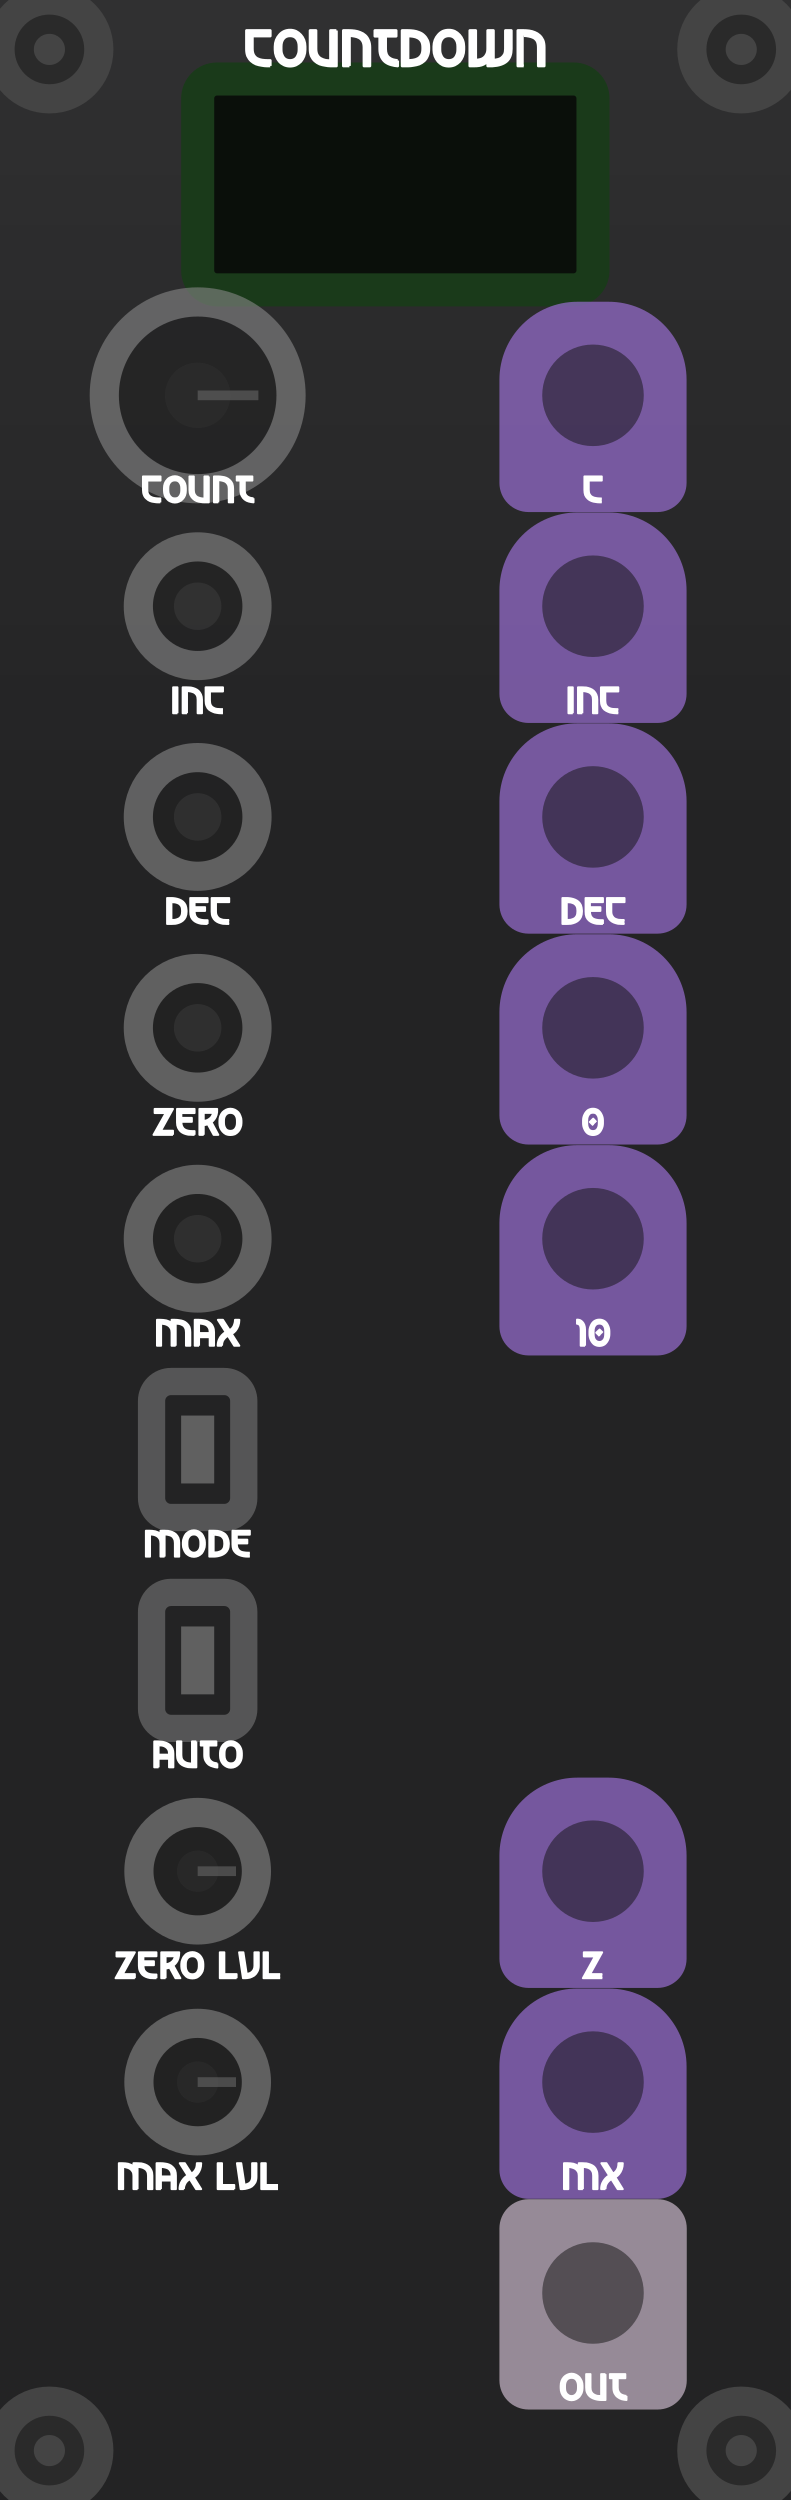
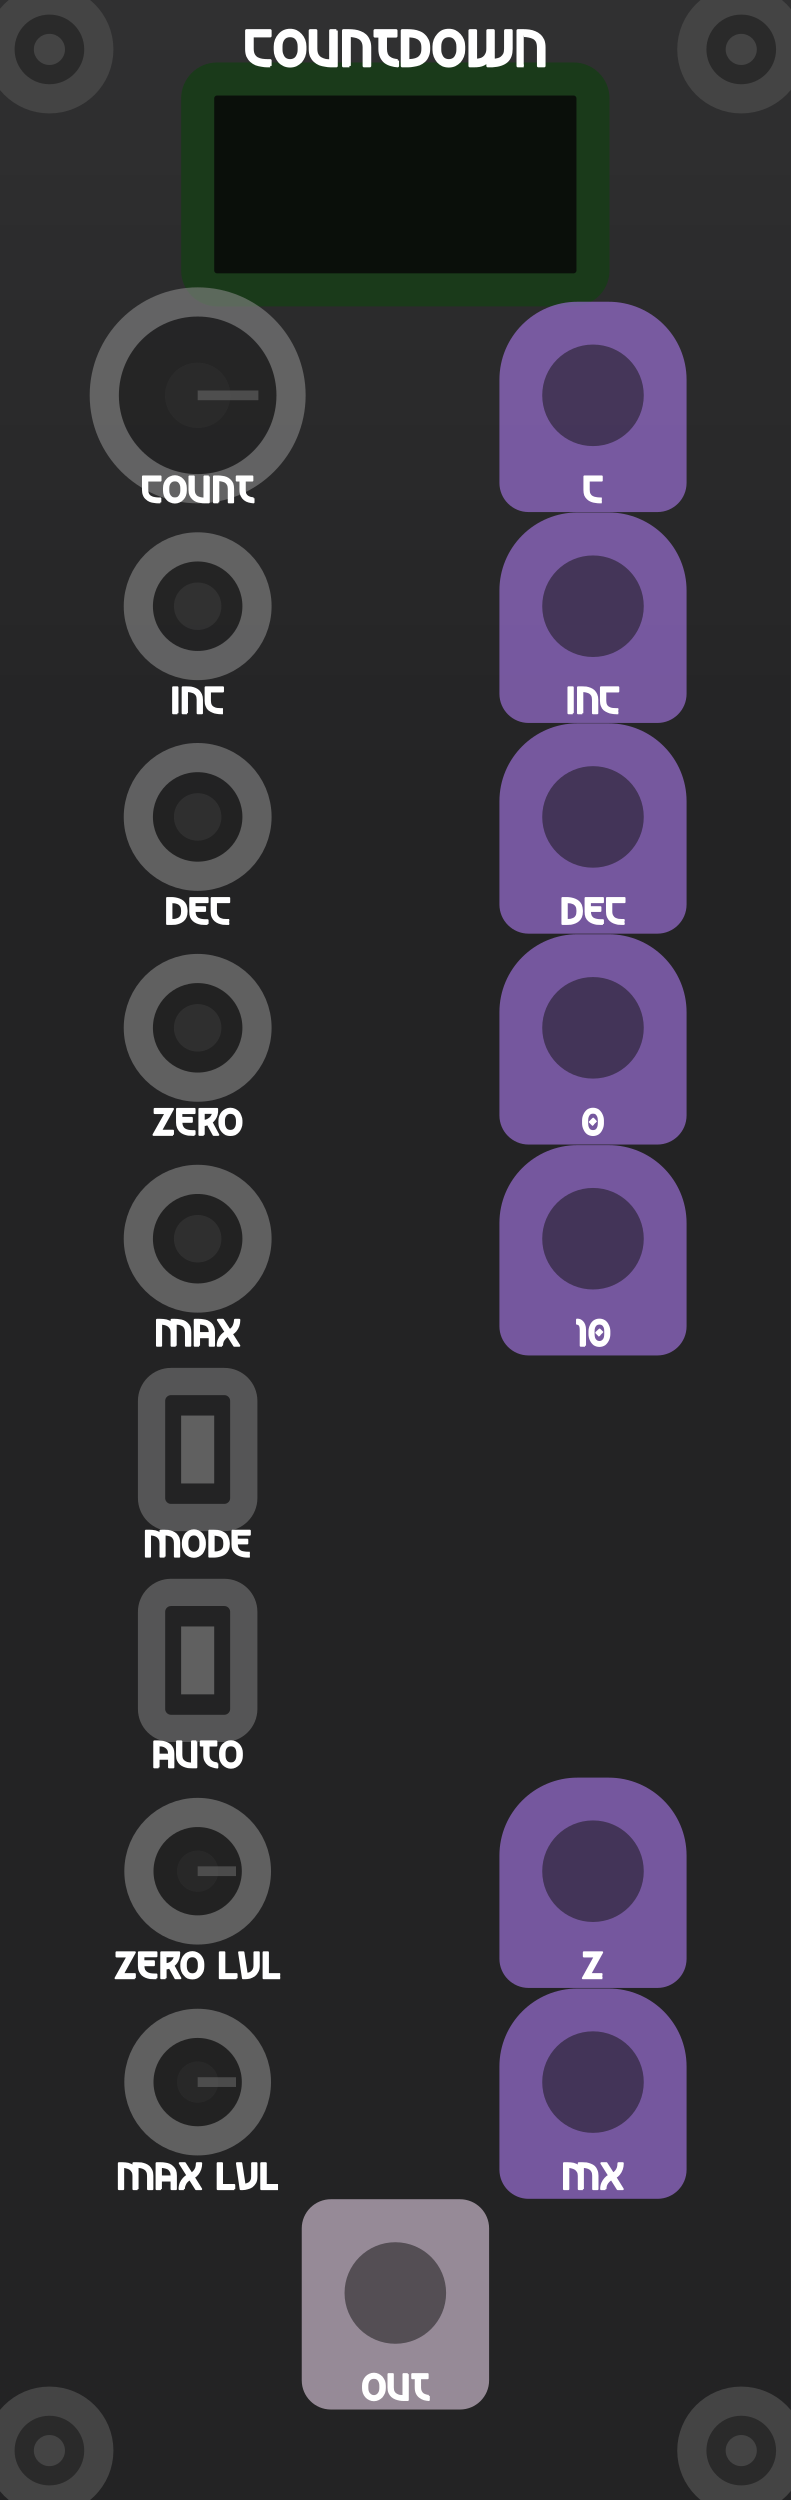
<svg xmlns="http://www.w3.org/2000/svg" viewBox="0 0 40.64 128.5" width="40.64mm" height="128.5mm">
  <g id="layer-background">
    <rect x="0.3" y="0.3" width="40.04" height="127.9" fill="none" stroke="#333" stroke-width="1.5" />
    <rect x="0" y="0.000" width="40.64" height="1.295" fill="#303031" />
    <rect x="0" y="1.285" width="40.64" height="1.295" fill="#303031" />
    <rect x="0" y="2.570" width="40.64" height="1.295" fill="#2f2f30" />
    <rect x="0" y="3.855" width="40.64" height="1.295" fill="#2f2f30" />
    <rect x="0" y="5.140" width="40.64" height="1.295" fill="#2e2e2f" />
    <rect x="0" y="6.425" width="40.64" height="1.295" fill="#2e2e2f" />
    <rect x="0" y="7.710" width="40.64" height="1.295" fill="#2e2e2f" />
    <rect x="0" y="8.995" width="40.64" height="1.295" fill="#2d2d2e" />
    <rect x="0" y="10.280" width="40.64" height="1.295" fill="#2d2d2e" />
    <rect x="0" y="11.565" width="40.64" height="1.295" fill="#2c2c2d" />
    <rect x="0" y="12.850" width="40.64" height="1.295" fill="#2c2c2d" />
    <rect x="0" y="14.135" width="40.64" height="1.295" fill="#2c2c2d" />
    <rect x="0" y="15.420" width="40.64" height="1.295" fill="#2b2b2c" />
    <rect x="0" y="16.705" width="40.64" height="1.295" fill="#2b2b2c" />
    <rect x="0" y="17.990" width="40.64" height="1.295" fill="#2a2a2b" />
    <rect x="0" y="19.275" width="40.64" height="1.295" fill="#2a2a2b" />
    <rect x="0" y="20.560" width="40.64" height="1.295" fill="#2a2a2b" />
    <rect x="0" y="21.845" width="40.64" height="1.295" fill="#29292a" />
    <rect x="0" y="23.130" width="40.64" height="1.295" fill="#29292a" />
    <rect x="0" y="24.415" width="40.64" height="1.295" fill="#29292a" />
    <rect x="0" y="25.700" width="40.64" height="1.295" fill="#282829" />
    <rect x="0" y="26.985" width="40.64" height="1.295" fill="#282829" />
    <rect x="0" y="28.270" width="40.64" height="1.295" fill="#272728" />
    <rect x="0" y="29.555" width="40.64" height="1.295" fill="#272728" />
    <rect x="0" y="30.840" width="40.64" height="1.295" fill="#272728" />
    <rect x="0" y="32.125" width="40.64" height="1.295" fill="#262627" />
    <rect x="0" y="33.410" width="40.64" height="1.295" fill="#262627" />
    <rect x="0" y="34.695" width="40.64" height="1.295" fill="#252526" />
    <rect x="0" y="35.980" width="40.64" height="1.295" fill="#252526" />
    <rect x="0" y="37.265" width="40.64" height="1.295" fill="#252526" />
    <rect x="0" y="38.550" width="40.64" height="1.295" fill="#242425" />
    <rect x="0" y="39.835" width="40.64" height="1.295" fill="#242425" />
    <rect x="0" y="41.120" width="40.64" height="1.295" fill="#232324" />
    <rect x="0" y="42.405" width="40.64" height="1.295" fill="#232324" />
    <rect x="0" y="43.690" width="40.64" height="1.295" fill="#232324" />
    <rect x="0" y="44.975" width="40.64" height="1.295" fill="#232324" />
    <rect x="0" y="46.260" width="40.64" height="1.295" fill="#232324" />
    <rect x="0" y="47.545" width="40.64" height="1.295" fill="#232324" />
    <rect x="0" y="48.830" width="40.64" height="1.295" fill="#232324" />
    <rect x="0" y="50.115" width="40.64" height="1.295" fill="#232324" />
    <rect x="0" y="51.400" width="40.64" height="1.295" fill="#232324" />
    <rect x="0" y="52.685" width="40.64" height="1.295" fill="#232324" />
    <rect x="0" y="53.970" width="40.64" height="1.295" fill="#232324" />
    <rect x="0" y="55.255" width="40.64" height="1.295" fill="#232324" />
    <rect x="0" y="56.540" width="40.64" height="1.295" fill="#232324" />
    <rect x="0" y="57.825" width="40.64" height="1.295" fill="#232324" />
    <rect x="0" y="59.110" width="40.64" height="1.295" fill="#232324" />
    <rect x="0" y="60.395" width="40.64" height="1.295" fill="#232324" />
    <rect x="0" y="61.680" width="40.64" height="1.295" fill="#232324" />
    <rect x="0" y="62.965" width="40.64" height="1.295" fill="#232324" />
    <rect x="0" y="64.250" width="40.64" height="1.295" fill="#232324" />
    <rect x="0" y="65.535" width="40.64" height="1.295" fill="#232324" />
    <rect x="0" y="66.820" width="40.64" height="1.295" fill="#232324" />
    <rect x="0" y="68.105" width="40.64" height="1.295" fill="#232324" />
    <rect x="0" y="69.390" width="40.64" height="1.295" fill="#232324" />
    <rect x="0" y="70.675" width="40.64" height="1.295" fill="#232324" />
    <rect x="0" y="71.960" width="40.64" height="1.295" fill="#232324" />
    <rect x="0" y="73.245" width="40.64" height="1.295" fill="#232324" />
    <rect x="0" y="74.530" width="40.64" height="1.295" fill="#232324" />
    <rect x="0" y="75.815" width="40.64" height="1.295" fill="#232324" />
    <rect x="0" y="77.100" width="40.64" height="1.295" fill="#232324" />
    <rect x="0" y="78.385" width="40.64" height="1.295" fill="#232324" />
    <rect x="0" y="79.670" width="40.64" height="1.295" fill="#232324" />
    <rect x="0" y="80.955" width="40.64" height="1.295" fill="#232324" />
    <rect x="0" y="82.240" width="40.64" height="1.295" fill="#232324" />
    <rect x="0" y="83.525" width="40.64" height="1.295" fill="#232324" />
    <rect x="0" y="84.810" width="40.64" height="1.295" fill="#232324" />
    <rect x="0" y="86.095" width="40.64" height="1.295" fill="#232324" />
    <rect x="0" y="87.380" width="40.64" height="1.295" fill="#232324" />
    <rect x="0" y="88.665" width="40.64" height="1.295" fill="#232324" />
    <rect x="0" y="89.950" width="40.64" height="1.295" fill="#232324" />
    <rect x="0" y="91.235" width="40.64" height="1.295" fill="#232324" />
    <rect x="0" y="92.520" width="40.64" height="1.295" fill="#232324" />
    <rect x="0" y="93.805" width="40.64" height="1.295" fill="#232324" />
    <rect x="0" y="95.090" width="40.64" height="1.295" fill="#232324" />
    <rect x="0" y="96.375" width="40.64" height="1.295" fill="#232324" />
    <rect x="0" y="97.660" width="40.64" height="1.295" fill="#232324" />
    <rect x="0" y="98.945" width="40.64" height="1.295" fill="#232324" />
    <rect x="0" y="100.230" width="40.64" height="1.295" fill="#232324" />
    <rect x="0" y="101.515" width="40.64" height="1.295" fill="#232324" />
    <rect x="0" y="102.800" width="40.64" height="1.295" fill="#232324" />
    <rect x="0" y="104.085" width="40.64" height="1.295" fill="#232324" />
    <rect x="0" y="105.370" width="40.64" height="1.295" fill="#232324" />
    <rect x="0" y="106.655" width="40.64" height="1.295" fill="#232324" />
    <rect x="0" y="107.940" width="40.64" height="1.295" fill="#232324" />
    <rect x="0" y="109.225" width="40.64" height="1.295" fill="#232324" />
    <rect x="0" y="110.510" width="40.64" height="1.295" fill="#232324" />
    <rect x="0" y="111.795" width="40.64" height="1.295" fill="#232324" />
    <rect x="0" y="113.080" width="40.64" height="1.295" fill="#232324" />
    <rect x="0" y="114.365" width="40.64" height="1.295" fill="#232324" />
    <rect x="0" y="115.650" width="40.64" height="1.295" fill="#232324" />
    <rect x="0" y="116.935" width="40.64" height="1.295" fill="#232324" />
    <rect x="0" y="118.220" width="40.64" height="1.295" fill="#232324" />
    <rect x="0" y="119.505" width="40.64" height="1.295" fill="#232324" />
    <rect x="0" y="120.790" width="40.64" height="1.295" fill="#232324" />
    <rect x="0" y="122.075" width="40.64" height="1.295" fill="#232324" />
    <rect x="0" y="123.360" width="40.64" height="1.295" fill="#232324" />
    <rect x="0" y="124.645" width="40.64" height="1.295" fill="#232324" />
    <rect x="0" y="125.930" width="40.64" height="1.295" fill="#232324" />
    <rect x="0" y="127.215" width="40.64" height="1.295" fill="#232324" />
  </g>
  <g id="layer-outlines">
    <circle cx="2.54" cy="2.54" r="2.54" fill="#2a2a2a" stroke="#444" stroke-width="1.5" />
    <circle cx="2.54" cy="2.54" r="0.8" fill="#444" />
    <circle cx="2.54" cy="125.96" r="2.54" fill="#2a2a2a" stroke="#444" stroke-width="1.5" />
    <circle cx="2.54" cy="125.96" r="0.8" fill="#444" />
    <circle cx="38.10" cy="2.54" r="2.54" fill="#2a2a2a" stroke="#444" stroke-width="1.5" />
    <circle cx="38.10" cy="2.54" r="0.8" fill="#444" />
    <circle cx="38.10" cy="125.96" r="2.54" fill="#2a2a2a" stroke="#444" stroke-width="1.5" />
    <circle cx="38.10" cy="125.96" r="0.8" fill="#444" />
    <rect x="10.16" y="4.06" width="20.32" height="10.84" rx="1" fill="#0a0f0a" stroke="#1a3a1a" stroke-width="1.7" />
    <circle cx="10.16" cy="20.32" r="4.80" fill="#222" stroke="#888" stroke-width="1.5" opacity="0.6" />
    <circle cx="10.16" cy="20.32" r="1.68" fill="#333" opacity="0.4" />
    <line x1="10.16" y1="20.32" x2="13.28" y2="20.32" stroke="#666" stroke-width="0.5" opacity="0.6" />
    <path d="M27.17 26.32 A1.50 1.50 0 0 1 25.67 24.82 L25.67 19.52 A4.01 4.01 0 0 1 29.68 15.51 L31.28 15.51 A4.01 4.01 0 0 1 35.29 19.52 L35.29 24.82 A1.50 1.50 0 0 1 33.79 26.32 L27.17 26.32 Z" fill="#996dd2" opacity="0.7" />
    <circle cx="30.48" cy="20.32" r="2.61" fill="#111" opacity="0.5" />
    <circle cx="10.16" cy="31.16" r="3.05" fill="#222" stroke="#888" stroke-width="1.5" opacity="0.6" />
    <circle cx="10.16" cy="31.16" r="1.22" fill="#444" opacity="0.4" />
    <path d="M27.17 37.16 A1.50 1.50 0 0 1 25.67 35.66 L25.67 30.36 A4.01 4.01 0 0 1 29.68 26.34 L31.28 26.34 A4.01 4.01 0 0 1 35.29 30.36 L35.29 35.66 A1.50 1.50 0 0 1 33.79 37.16 L27.17 37.16 Z" fill="#996dd2" opacity="0.7" />
    <circle cx="30.48" cy="31.16" r="2.61" fill="#111" opacity="0.5" />
    <circle cx="10.16" cy="41.99" r="3.05" fill="#222" stroke="#888" stroke-width="1.5" opacity="0.6" />
    <circle cx="10.16" cy="41.99" r="1.22" fill="#444" opacity="0.4" />
    <path d="M27.17 47.99 A1.50 1.50 0 0 1 25.67 46.49 L25.67 41.19 A4.01 4.01 0 0 1 29.68 37.18 L31.28 37.18 A4.01 4.01 0 0 1 35.29 41.19 L35.29 46.49 A1.50 1.50 0 0 1 33.79 47.99 L27.17 47.99 Z" fill="#996dd2" opacity="0.7" />
    <circle cx="30.48" cy="41.99" r="2.61" fill="#111" opacity="0.5" />
    <circle cx="10.16" cy="52.83" r="3.05" fill="#222" stroke="#888" stroke-width="1.5" opacity="0.6" />
    <circle cx="10.16" cy="52.83" r="1.22" fill="#444" opacity="0.4" />
    <path d="M27.17 58.83 A1.50 1.50 0 0 1 25.67 57.33 L25.67 52.03 A4.01 4.01 0 0 1 29.68 48.02 L31.28 48.02 A4.01 4.01 0 0 1 35.29 52.03 L35.29 57.33 A1.50 1.50 0 0 1 33.79 58.83 L27.17 58.83 Z" fill="#996dd2" opacity="0.7" />
    <circle cx="30.48" cy="52.83" r="2.61" fill="#111" opacity="0.5" />
    <circle cx="10.16" cy="63.67" r="3.05" fill="#222" stroke="#888" stroke-width="1.5" opacity="0.6" />
    <circle cx="10.16" cy="63.67" r="1.22" fill="#444" opacity="0.4" />
    <path d="M27.17 69.67 A1.50 1.50 0 0 1 25.67 68.17 L25.67 62.87 A4.01 4.01 0 0 1 29.68 58.86 L31.28 58.86 A4.01 4.01 0 0 1 35.29 62.87 L35.29 68.17 A1.50 1.50 0 0 1 33.79 69.67 L27.17 69.67 Z" fill="#996dd2" opacity="0.7" />
    <circle cx="30.48" cy="63.67" r="2.61" fill="#111" opacity="0.5" />
    <rect x="7.79" y="71.01" width="4.74" height="6.99" rx="1" fill="none" stroke="#888" stroke-width="1.4" opacity="0.5" />
    <line x1="10.16" y1="76.25" x2="10.16" y2="72.76" stroke="#888" stroke-width="1.7" opacity="0.6" />
    <rect x="7.79" y="81.85" width="4.74" height="6.99" rx="1" fill="none" stroke="#888" stroke-width="1.4" opacity="0.5" />
    <line x1="10.16" y1="87.09" x2="10.16" y2="83.60" stroke="#888" stroke-width="1.7" opacity="0.6" />
    <circle cx="10.16" cy="96.18" r="3.02" fill="#222" stroke="#888" stroke-width="1.5" opacity="0.6" />
    <circle cx="10.16" cy="96.18" r="1.06" fill="#333" opacity="0.4" />
    <line x1="10.16" y1="96.18" x2="12.13" y2="96.18" stroke="#666" stroke-width="0.5" opacity="0.6" />
    <path d="M27.17 102.18 A1.50 1.50 0 0 1 25.67 100.68 L25.67 95.38 A4.01 4.01 0 0 1 29.68 91.37 L31.28 91.37 A4.01 4.01 0 0 1 35.29 95.38 L35.29 100.68 A1.50 1.50 0 0 1 33.79 102.18 L27.17 102.18 Z" fill="#996dd2" opacity="0.7" />
    <circle cx="30.48" cy="96.18" r="2.61" fill="#111" opacity="0.5" />
    <circle cx="10.16" cy="107.02" r="3.02" fill="#222" stroke="#888" stroke-width="1.5" opacity="0.6" />
    <circle cx="10.16" cy="107.02" r="1.06" fill="#333" opacity="0.4" />
    <line x1="10.16" y1="107.02" x2="12.13" y2="107.02" stroke="#666" stroke-width="0.5" opacity="0.6" />
    <path d="M27.17 113.02 A1.50 1.50 0 0 1 25.67 111.52 L25.67 106.22 A4.01 4.01 0 0 1 29.68 102.21 L31.28 102.21 A4.01 4.01 0 0 1 35.29 106.22 L35.29 111.52 A1.50 1.50 0 0 1 33.79 113.02 L27.17 113.02 Z" fill="#996dd2" opacity="0.7" />
    <circle cx="30.48" cy="107.02" r="2.61" fill="#111" opacity="0.5" />
-     <rect x="25.67" y="113.04" width="9.63" height="10.81" rx="1.5" fill="#c8b7c7" opacity="0.7" />
-     <circle cx="30.48" cy="117.86" r="2.61" fill="#111" opacity="0.5" />
+     <rect x="15.51" y="113.04" width="9.63" height="10.81" rx="1.5" fill="#c8b7c7" opacity="0.7" />
+     <circle cx="20.32" cy="117.86" r="2.61" fill="#111" opacity="0.5" />
  </g>
  <g id="layer-text">
    <path d="M13.89 3.39L13.73 3.39Q13.60 3.39 13.45 3.36Q13.30 3.34 13.16 3.29Q13.02 3.23 12.91 3.13Q12.80 3.03 12.73 2.88Q12.67 2.73 12.67 2.52L12.67 1.57L13.89 1.57L13.89 1.85L12.97 1.85L12.97 2.51Q12.97 2.71 13.04 2.83Q13.11 2.95 13.22 3.01Q13.34 3.07 13.47 3.09Q13.61 3.11 13.73 3.11L13.89 3.11L13.89 3.39M14.91 3.40Q14.75 3.40 14.61 3.34Q14.46 3.27 14.36 3.16Q14.26 3.04 14.20 2.89Q14.14 2.73 14.14 2.56L14.14 2.39Q14.14 2.22 14.20 2.06Q14.26 1.91 14.36 1.80Q14.46 1.68 14.61 1.61Q14.75 1.55 14.91 1.55Q15.07 1.55 15.21 1.61Q15.35 1.68 15.46 1.80Q15.56 1.91 15.62 2.06Q15.68 2.22 15.68 2.39L15.68 2.56Q15.68 2.73 15.62 2.89Q15.56 3.04 15.46 3.16Q15.35 3.27 15.21 3.34Q15.07 3.40 14.91 3.40M14.91 3.11Q15.05 3.11 15.16 3.04Q15.26 2.97 15.31 2.84Q15.37 2.72 15.37 2.56L15.37 2.39Q15.37 2.14 15.25 1.99Q15.13 1.84 14.91 1.84Q14.69 1.84 14.57 1.99Q14.45 2.14 14.45 2.39L14.45 2.56Q14.45 2.72 14.51 2.84Q14.56 2.97 14.66 3.04Q14.77 3.11 14.91 3.11M17.29 1.57L17.29 3.39L17.01 3.39Q16.86 3.39 16.72 3.36Q16.57 3.34 16.43 3.29Q16.29 3.23 16.18 3.13Q16.07 3.03 16 2.88Q15.94 2.73 15.94 2.52L15.94 1.57L16.24 1.57L16.24 2.51Q16.24 2.71 16.31 2.83Q16.38 2.95 16.49 3.01Q16.60 3.07 16.73 3.10Q16.86 3.12 16.99 3.12L16.99 1.57L17.29 1.57M17.96 3.39L17.65 3.39L17.65 1.57L17.94 1.57Q18.08 1.57 18.23 1.59Q18.38 1.61 18.52 1.67Q18.66 1.72 18.77 1.82Q18.88 1.92 18.94 2.07Q19.01 2.22 19.01 2.44L19.01 3.39L18.71 3.39L18.71 2.44Q18.71 2.25 18.64 2.12Q18.57 2 18.46 1.94Q18.35 1.88 18.22 1.86Q18.08 1.83 17.96 1.83L17.96 3.39M20.44 3.11L20.44 3.39Q20.27 3.38 20.11 3.33Q19.95 3.29 19.81 3.19Q19.68 3.09 19.60 2.92Q19.52 2.76 19.52 2.52L19.52 1.86L19.27 1.86L19.27 1.57L20.36 1.57L20.36 1.86L19.82 1.86L19.82 2.52Q19.82 2.68 19.87 2.80Q19.92 2.91 20.01 2.97Q20.10 3.04 20.21 3.07Q20.33 3.10 20.44 3.11M20.97 3.39L20.67 3.39L20.67 1.57L20.97 1.57Q21.11 1.57 21.26 1.59Q21.41 1.61 21.55 1.67Q21.69 1.72 21.79 1.82Q21.90 1.92 21.97 2.07Q22.04 2.22 22.04 2.44L22.04 2.52Q22.04 2.73 21.97 2.88Q21.91 3.03 21.80 3.13Q21.69 3.23 21.55 3.29Q21.41 3.34 21.26 3.36Q21.11 3.39 20.97 3.39M20.97 1.85L20.97 3.11Q21.10 3.11 21.23 3.09Q21.37 3.07 21.48 3.01Q21.59 2.95 21.66 2.83Q21.73 2.71 21.73 2.51L21.73 2.44Q21.73 2.24 21.66 2.12Q21.59 2.01 21.48 1.95Q21.37 1.89 21.23 1.87Q21.10 1.85 20.97 1.85M23.07 3.40Q22.90 3.40 22.76 3.34Q22.62 3.27 22.52 3.16Q22.42 3.04 22.36 2.89Q22.30 2.73 22.30 2.56L22.30 2.39Q22.30 2.22 22.36 2.06Q22.42 1.91 22.52 1.80Q22.62 1.68 22.76 1.61Q22.90 1.55 23.07 1.55Q23.23 1.55 23.37 1.61Q23.51 1.68 23.62 1.80Q23.72 1.91 23.78 2.06Q23.84 2.22 23.84 2.39L23.84 2.56Q23.84 2.73 23.78 2.89Q23.72 3.04 23.62 3.16Q23.51 3.27 23.37 3.34Q23.23 3.40 23.07 3.40M23.07 3.11Q23.21 3.11 23.32 3.04Q23.42 2.97 23.47 2.84Q23.53 2.72 23.53 2.56L23.53 2.39Q23.53 2.14 23.40 1.99Q23.28 1.84 23.07 1.84Q22.85 1.84 22.73 1.99Q22.61 2.14 22.61 2.39L22.61 2.56Q22.61 2.72 22.67 2.84Q22.72 2.97 22.82 3.04Q22.93 3.11 23.07 3.11M24.36 3.39L24.15 3.39L24.15 1.57L24.45 1.57L24.45 3.09Q24.57 3.09 24.68 3.06Q24.78 3.04 24.87 2.97Q24.96 2.90 25.01 2.79Q25.07 2.68 25.07 2.51L25.07 1.57L25.36 1.57L25.36 3.09Q25.47 3.09 25.58 3.06Q25.69 3.04 25.78 2.97Q25.87 2.90 25.93 2.79Q25.98 2.68 25.98 2.51L25.98 1.57L26.28 1.57L26.28 2.51Q26.28 2.93 26.05 3.14Q25.81 3.36 25.30 3.39L25.07 3.39L25.07 3.14Q24.96 3.25 24.86 3.30Q24.76 3.35 24.64 3.37Q24.52 3.39 24.36 3.39M26.92 3.39L26.62 3.39L26.62 1.57L26.91 1.57Q27.05 1.57 27.20 1.59Q27.35 1.61 27.49 1.67Q27.62 1.72 27.73 1.82Q27.84 1.92 27.91 2.07Q27.97 2.22 27.97 2.44L27.97 3.39L27.67 3.39L27.67 2.44Q27.67 2.25 27.61 2.12Q27.54 2 27.43 1.94Q27.31 1.88 27.18 1.86Q27.05 1.83 26.92 1.83" fill="#ffffff" stroke="#ffffff" stroke-width="0.143" stroke-linejoin="round" />
    <path d="M8.24 25.82L8.13 25.82Q8.03 25.82 7.92 25.80Q7.81 25.79 7.71 25.75Q7.61 25.71 7.53 25.63Q7.44 25.56 7.40 25.45Q7.35 25.34 7.35 25.18L7.35 24.49L8.25 24.49L8.25 24.70L7.57 24.70L7.57 25.18Q7.57 25.33 7.62 25.41Q7.67 25.50 7.76 25.54Q7.84 25.59 7.94 25.60Q8.04 25.62 8.13 25.62L8.24 25.62L8.24 25.82M8.99 25.83Q8.87 25.83 8.77 25.78Q8.66 25.74 8.59 25.65Q8.51 25.57 8.47 25.46Q8.43 25.34 8.43 25.22L8.43 25.09Q8.43 24.96 8.47 24.85Q8.51 24.74 8.59 24.66Q8.66 24.57 8.77 24.53Q8.87 24.48 8.99 24.48Q9.11 24.48 9.21 24.53Q9.31 24.57 9.39 24.66Q9.47 24.74 9.51 24.85Q9.55 24.96 9.55 25.09L9.55 25.22Q9.55 25.34 9.51 25.46Q9.47 25.57 9.39 25.65Q9.31 25.74 9.21 25.78Q9.11 25.83 8.99 25.83M8.99 25.62Q9.10 25.62 9.17 25.57Q9.24 25.51 9.28 25.42Q9.32 25.33 9.32 25.22L9.32 25.09Q9.32 24.91 9.23 24.80Q9.15 24.69 8.99 24.69Q8.83 24.69 8.74 24.80Q8.65 24.91 8.65 25.09L8.65 25.22Q8.65 25.33 8.69 25.42Q8.73 25.51 8.81 25.57Q8.88 25.62 8.99 25.62M10.73 24.49L10.73 25.82L10.52 25.82Q10.42 25.82 10.31 25.80Q10.20 25.79 10.10 25.75Q10 25.71 9.92 25.63Q9.84 25.56 9.79 25.45Q9.74 25.34 9.74 25.18L9.74 24.49L9.96 24.49L9.96 25.18Q9.96 25.32 10.01 25.41Q10.06 25.50 10.14 25.55Q10.23 25.59 10.32 25.61Q10.42 25.63 10.51 25.63L10.51 24.49L10.73 24.49M11.22 25.82L11 25.82L11 24.49L11.20 24.49Q11.31 24.49 11.42 24.51Q11.53 24.52 11.63 24.56Q11.73 24.60 11.81 24.68Q11.89 24.75 11.94 24.86Q11.98 24.97 11.98 25.13L11.98 25.82L11.76 25.82L11.76 25.13Q11.76 24.99 11.71 24.90Q11.66 24.81 11.58 24.76Q11.50 24.72 11.40 24.70Q11.31 24.68 11.22 24.68L11.22 25.82M13.03 25.61L13.03 25.82Q12.91 25.81 12.79 25.78Q12.67 25.75 12.57 25.67Q12.48 25.60 12.42 25.48Q12.36 25.36 12.36 25.19L12.36 24.70L12.17 24.70L12.17 24.49L12.97 24.49L12.97 24.70L12.58 24.70L12.58 25.19Q12.58 25.31 12.61 25.39Q12.65 25.47 12.72 25.52Q12.78 25.56 12.87 25.59Q12.95 25.61 13.03 25.61" fill="#ffffff" stroke="#ffffff" stroke-width="0.104" stroke-linejoin="round" />
    <path d="M30.93 25.82L30.82 25.82Q30.72 25.82 30.61 25.80Q30.50 25.79 30.40 25.75Q30.29 25.71 30.21 25.63Q30.13 25.56 30.08 25.45Q30.04 25.34 30.04 25.18L30.04 24.49L30.93 24.49L30.93 24.70L30.26 24.70L30.26 25.18Q30.26 25.33 30.31 25.41Q30.36 25.50 30.44 25.54Q30.53 25.59 30.63 25.60Q30.72 25.62 30.82 25.62L30.93 25.62" fill="#ffffff" stroke="#ffffff" stroke-width="0.104" stroke-linejoin="round" />
    <path d="M9.12 36.66L8.90 36.66L8.90 35.33L9.12 35.33L9.12 36.66M9.61 36.66L9.39 36.66L9.39 35.33L9.60 35.33Q9.70 35.33 9.81 35.34Q9.92 35.36 10.02 35.40Q10.12 35.44 10.20 35.51Q10.28 35.59 10.33 35.70Q10.38 35.81 10.38 35.96L10.38 36.66L10.16 36.66L10.16 35.97Q10.16 35.82 10.11 35.73Q10.06 35.65 9.98 35.60Q9.89 35.56 9.80 35.54Q9.70 35.52 9.61 35.52L9.61 36.66M11.46 36.66L11.35 36.66Q11.25 36.66 11.14 36.64Q11.03 36.63 10.93 36.58Q10.83 36.54 10.74 36.47Q10.66 36.40 10.62 36.29Q10.57 36.18 10.57 36.02L10.57 35.33L11.46 35.33L11.46 35.54L10.79 35.54L10.79 36.02Q10.79 36.16 10.84 36.25Q10.89 36.34 10.98 36.38Q11.06 36.43 11.16 36.44Q11.26 36.45 11.35 36.45L11.46 36.45" fill="#ffffff" stroke="#ffffff" stroke-width="0.104" stroke-linejoin="round" />
    <path d="M29.44 36.66L29.22 36.66L29.22 35.33L29.44 35.33L29.44 36.66M29.93 36.66L29.71 36.66L29.71 35.33L29.92 35.33Q30.02 35.33 30.13 35.34Q30.24 35.36 30.34 35.40Q30.44 35.44 30.52 35.51Q30.60 35.59 30.65 35.70Q30.70 35.81 30.70 35.96L30.70 36.66L30.48 36.66L30.48 35.97Q30.48 35.82 30.43 35.73Q30.38 35.65 30.30 35.60Q30.21 35.56 30.12 35.54Q30.02 35.52 29.93 35.52L29.93 36.66M31.78 36.66L31.67 36.66Q31.57 36.66 31.46 36.64Q31.35 36.63 31.25 36.58Q31.15 36.54 31.06 36.47Q30.98 36.40 30.94 36.29Q30.89 36.18 30.89 36.02L30.89 35.33L31.78 35.33L31.78 35.54L31.11 35.54L31.11 36.02Q31.11 36.16 31.16 36.25Q31.21 36.34 31.30 36.38Q31.38 36.43 31.48 36.44Q31.58 36.45 31.67 36.45L31.78 36.45" fill="#ffffff" stroke="#ffffff" stroke-width="0.104" stroke-linejoin="round" />
    <path d="M8.81 47.49L8.59 47.49L8.59 46.16L8.81 46.16Q8.91 46.16 9.02 46.18Q9.13 46.20 9.23 46.24Q9.33 46.28 9.41 46.35Q9.49 46.42 9.54 46.53Q9.58 46.64 9.59 46.80L9.59 46.86Q9.59 47.01 9.54 47.13Q9.49 47.24 9.41 47.31Q9.33 47.38 9.23 47.42Q9.13 47.46 9.02 47.48Q8.91 47.49 8.81 47.49M8.81 46.37L8.81 47.29Q8.90 47.29 9 47.28Q9.09 47.26 9.18 47.22Q9.26 47.18 9.31 47.09Q9.36 47 9.36 46.86L9.36 46.80Q9.36 46.66 9.31 46.57Q9.26 46.49 9.18 46.44Q9.09 46.40 9 46.38Q8.90 46.37 8.81 46.37M10.67 47.49L10.56 47.49Q10.45 47.49 10.34 47.48Q10.23 47.46 10.13 47.42Q10.03 47.38 9.95 47.31Q9.87 47.24 9.82 47.13Q9.78 47.02 9.78 46.86L9.78 46.16L10.67 46.16L10.67 46.37L10 46.37L10 46.63L10.54 46.63L10.54 46.82L10 46.82Q10 46.97 10.04 47.07Q10.09 47.17 10.17 47.22Q10.25 47.26 10.35 47.28Q10.45 47.30 10.56 47.30L10.67 47.30L10.67 47.49M11.78 47.49L11.66 47.49Q11.56 47.49 11.45 47.48Q11.35 47.46 11.24 47.42Q11.14 47.38 11.06 47.31Q10.98 47.24 10.93 47.13Q10.88 47.02 10.88 46.86L10.88 46.16L11.78 46.16L11.78 46.37L11.10 46.37L11.10 46.86Q11.10 47 11.16 47.09Q11.21 47.18 11.29 47.22Q11.38 47.26 11.47 47.28Q11.57 47.29 11.66 47.29L11.78 47.29" fill="#ffffff" stroke="#ffffff" stroke-width="0.104" stroke-linejoin="round" />
    <path d="M29.13 47.49L28.91 47.49L28.91 46.16L29.13 46.16Q29.23 46.16 29.34 46.18Q29.45 46.20 29.55 46.24Q29.65 46.28 29.73 46.35Q29.81 46.42 29.86 46.53Q29.90 46.64 29.91 46.80L29.91 46.86Q29.91 47.01 29.86 47.13Q29.81 47.24 29.73 47.31Q29.65 47.38 29.55 47.42Q29.45 47.46 29.34 47.48Q29.23 47.49 29.13 47.49M29.13 46.37L29.13 47.29Q29.22 47.29 29.32 47.28Q29.41 47.26 29.50 47.22Q29.58 47.18 29.63 47.09Q29.68 47 29.68 46.86L29.68 46.80Q29.68 46.66 29.63 46.57Q29.58 46.49 29.50 46.44Q29.41 46.40 29.32 46.38Q29.22 46.37 29.13 46.37M30.99 47.49L30.88 47.49Q30.77 47.49 30.66 47.48Q30.55 47.46 30.45 47.42Q30.35 47.38 30.27 47.31Q30.19 47.24 30.14 47.13Q30.10 47.02 30.10 46.86L30.10 46.16L30.99 46.16L30.99 46.37L30.32 46.37L30.32 46.63L30.86 46.63L30.86 46.82L30.32 46.82Q30.32 46.97 30.36 47.07Q30.41 47.17 30.49 47.22Q30.57 47.26 30.67 47.28Q30.77 47.30 30.88 47.30L30.99 47.30L30.99 47.49M32.10 47.49L31.98 47.49Q31.88 47.49 31.77 47.48Q31.67 47.46 31.56 47.42Q31.46 47.38 31.38 47.31Q31.30 47.24 31.25 47.13Q31.20 47.02 31.20 46.86L31.20 46.16L32.10 46.16L32.10 46.37L31.42 46.37L31.42 46.86Q31.42 47 31.48 47.09Q31.53 47.18 31.61 47.22Q31.70 47.26 31.79 47.28Q31.89 47.29 31.98 47.29L32.10 47.29" fill="#ffffff" stroke="#ffffff" stroke-width="0.104" stroke-linejoin="round" />
    <path d="M8.89 58.33L7.89 58.33L8.52 57.21L7.95 57.21L7.95 57L8.89 57L8.27 58.12L8.89 58.12L8.89 58.33M10 58.33L9.88 58.33Q9.78 58.33 9.67 58.32Q9.56 58.30 9.46 58.26Q9.36 58.22 9.28 58.15Q9.20 58.07 9.15 57.96Q9.10 57.85 9.10 57.70L9.10 57L10 57L10 57.21L9.32 57.21L9.32 57.46L9.86 57.46L9.86 57.66L9.32 57.66Q9.32 57.81 9.37 57.91Q9.41 58 9.49 58.05Q9.57 58.10 9.67 58.12Q9.77 58.14 9.88 58.14L10 58.14L10 58.33M10.47 58.33L10.25 58.33L10.25 57L11.16 57Q11.17 57.18 11.13 57.31Q11.09 57.44 11.02 57.53Q10.95 57.63 10.87 57.68L11.22 58.33L10.98 58.33L10.68 57.78Q10.61 57.81 10.55 57.82Q10.50 57.82 10.47 57.82L10.47 58.33M10.47 57.20L10.47 57.61Q10.57 57.61 10.66 57.57Q10.74 57.53 10.81 57.47Q10.88 57.41 10.91 57.33Q10.95 57.26 10.95 57.20L10.47 57.20M11.84 58.34Q11.72 58.34 11.62 58.30Q11.52 58.25 11.44 58.16Q11.37 58.08 11.32 57.97Q11.28 57.86 11.28 57.73L11.28 57.60Q11.28 57.48 11.32 57.37Q11.37 57.25 11.44 57.17Q11.52 57.09 11.62 57.04Q11.72 56.99 11.84 56.99Q11.96 56.99 12.07 57.04Q12.17 57.09 12.25 57.17Q12.32 57.25 12.36 57.37Q12.41 57.48 12.41 57.60L12.41 57.73Q12.41 57.86 12.36 57.97Q12.32 58.08 12.25 58.16Q12.17 58.25 12.07 58.30Q11.96 58.34 11.84 58.34M11.84 58.13Q11.95 58.13 12.02 58.08Q12.10 58.03 12.14 57.93Q12.18 57.84 12.18 57.73L12.18 57.60Q12.18 57.42 12.09 57.31Q12 57.20 11.84 57.20Q11.69 57.20 11.60 57.31Q11.51 57.42 11.51 57.60L11.51 57.73Q11.51 57.84 11.55 57.93Q11.59 58.03 11.66 58.08Q11.74 58.13 11.84 58.13" fill="#ffffff" stroke="#ffffff" stroke-width="0.104" stroke-linejoin="round" />
    <path d="M30.48 58.34Q30.33 58.34 30.21 58.26Q30.10 58.18 30.04 58.04Q29.97 57.90 29.97 57.74L29.97 57.59Q29.97 57.43 30.04 57.29Q30.10 57.16 30.21 57.07Q30.33 56.99 30.48 56.99Q30.63 56.99 30.75 57.07Q30.86 57.16 30.92 57.29Q30.99 57.43 30.99 57.59L30.99 57.74Q30.99 57.90 30.92 58.04Q30.86 58.18 30.75 58.26Q30.63 58.34 30.48 58.34M30.48 58.14Q30.58 58.14 30.65 58.09Q30.72 58.03 30.75 57.94Q30.78 57.85 30.78 57.74L30.78 57.59Q30.78 57.48 30.75 57.39Q30.71 57.30 30.65 57.24Q30.58 57.19 30.48 57.19Q30.38 57.19 30.31 57.24Q30.25 57.30 30.21 57.39Q30.18 57.48 30.18 57.59L30.18 57.74Q30.18 57.85 30.21 57.94Q30.24 58.03 30.31 58.09Q30.38 58.14 30.48 58.14M30.49 57.84L30.32 57.67L30.49 57.50L30.65 57.67" fill="#ffffff" stroke="#ffffff" stroke-width="0.104" stroke-linejoin="round" />
    <path d="M9.03 69.17L8.82 69.17L8.82 68.49Q8.82 68.35 8.77 68.27Q8.72 68.18 8.64 68.13Q8.56 68.08 8.47 68.06Q8.38 68.04 8.28 68.03L8.28 69.17L8.07 69.17L8.07 67.84L8.25 67.84Q8.39 67.84 8.55 67.87Q8.70 67.91 8.82 68L8.82 67.84L9 67.84Q9.11 67.84 9.22 67.86Q9.33 67.87 9.43 67.91Q9.53 67.95 9.61 68.03Q9.69 68.10 9.74 68.21Q9.78 68.32 9.78 68.48L9.78 69.17L9.56 69.17L9.56 68.48Q9.56 68.34 9.51 68.25Q9.47 68.16 9.39 68.12Q9.31 68.07 9.22 68.05Q9.12 68.04 9.03 68.03L9.03 69.17M10.23 69.17L10.01 69.17L10.01 67.84L10.23 67.84Q10.34 67.84 10.44 67.86Q10.55 67.87 10.65 67.91Q10.75 67.96 10.83 68.03Q10.91 68.10 10.95 68.21Q11 68.32 11 68.48L11 69.17L10.78 69.17L10.78 68.73L10.23 68.73L10.23 69.17M10.23 68.03L10.23 68.52L10.78 68.52L10.78 68.48Q10.78 68.34 10.73 68.25Q10.68 68.16 10.60 68.11Q10.52 68.07 10.42 68.05Q10.32 68.03 10.23 68.03M11.41 69.17L11.19 69.17Q11.19 69 11.25 68.86Q11.30 68.73 11.40 68.63Q11.49 68.53 11.60 68.47L11.20 67.84L11.46 67.84L11.80 68.37Q11.88 68.33 11.94 68.26Q12.01 68.18 12.04 68.07Q12.08 67.96 12.08 67.84L12.30 67.84Q12.30 68.01 12.25 68.15Q12.20 68.29 12.11 68.40Q12.03 68.50 11.91 68.56L12.30 69.17L12.04 69.17L11.72 68.66Q11.64 68.70 11.57 68.77Q11.50 68.84 11.45 68.94Q11.41 69.04 11.41 69.17" fill="#ffffff" stroke="#ffffff" stroke-width="0.104" stroke-linejoin="round" />
    <path d="M30.07 69.17L29.85 69.17L29.85 68.36Q29.85 68.25 29.83 68.18Q29.81 68.12 29.78 68.09Q29.75 68.06 29.72 68.05Q29.69 68.04 29.66 68.04L29.66 67.83Q29.72 67.83 29.80 67.85Q29.87 67.88 29.93 67.94Q29.99 68 30.03 68.10Q30.07 68.20 30.07 68.36L30.07 69.17M30.81 69.18Q30.66 69.18 30.54 69.10Q30.43 69.01 30.37 68.88Q30.30 68.74 30.30 68.57L30.30 68.43Q30.30 68.27 30.37 68.13Q30.43 67.99 30.54 67.91Q30.66 67.83 30.81 67.83Q30.96 67.83 31.08 67.91Q31.19 67.99 31.25 68.13Q31.32 68.27 31.32 68.43L31.32 68.57Q31.32 68.74 31.25 68.88Q31.19 69.01 31.08 69.10Q30.96 69.18 30.81 69.18M30.81 68.98Q30.91 68.98 30.98 68.92Q31.05 68.87 31.08 68.78Q31.11 68.69 31.11 68.57L31.11 68.43Q31.11 68.31 31.08 68.22Q31.04 68.13 30.98 68.08Q30.91 68.03 30.81 68.03Q30.71 68.03 30.64 68.08Q30.58 68.13 30.54 68.22Q30.51 68.31 30.51 68.43L30.51 68.57Q30.51 68.69 30.54 68.78Q30.57 68.87 30.64 68.92Q30.71 68.98 30.81 68.98M30.82 68.67L30.65 68.50L30.82 68.34L30.98 68.50" fill="#ffffff" stroke="#ffffff" stroke-width="0.104" stroke-linejoin="round" />
    <path d="M8.46 80.01L8.25 80.01L8.25 79.33Q8.25 79.19 8.20 79.10Q8.15 79.01 8.07 78.96Q7.99 78.91 7.90 78.89Q7.80 78.87 7.71 78.87L7.71 80.01L7.50 80.01L7.50 78.68L7.68 78.68Q7.82 78.68 7.98 78.71Q8.13 78.75 8.25 78.84L8.25 78.68L8.43 78.68Q8.54 78.68 8.65 78.69Q8.75 78.71 8.86 78.75Q8.96 78.79 9.04 78.86Q9.12 78.94 9.17 79.05Q9.21 79.16 9.21 79.31L9.21 80.01L8.99 80.01L8.99 79.32Q8.99 79.17 8.94 79.09Q8.90 79 8.82 78.95Q8.74 78.91 8.64 78.89Q8.55 78.87 8.46 78.87L8.46 80.01M9.97 80.02Q9.85 80.02 9.74 79.97Q9.64 79.92 9.56 79.84Q9.49 79.75 9.45 79.64Q9.40 79.53 9.40 79.40L9.40 79.28Q9.40 79.15 9.45 79.04Q9.49 78.93 9.56 78.84Q9.64 78.76 9.74 78.71Q9.85 78.66 9.97 78.66Q10.08 78.66 10.19 78.71Q10.29 78.76 10.37 78.84Q10.44 78.93 10.48 79.04Q10.53 79.15 10.53 79.28L10.53 79.40Q10.53 79.53 10.48 79.64Q10.44 79.75 10.37 79.84Q10.29 79.92 10.19 79.97Q10.08 80.02 9.97 80.02M9.97 79.81Q10.07 79.81 10.15 79.75Q10.22 79.70 10.26 79.61Q10.30 79.52 10.30 79.40L10.30 79.28Q10.30 79.10 10.21 78.99Q10.12 78.87 9.97 78.87Q9.81 78.87 9.72 78.99Q9.63 79.10 9.63 79.28L9.63 79.40Q9.63 79.52 9.67 79.61Q9.71 79.70 9.79 79.75Q9.86 79.81 9.97 79.81M10.98 80.01L10.76 80.01L10.76 78.68L10.98 78.68Q11.08 78.68 11.19 78.69Q11.30 78.71 11.40 78.75Q11.50 78.79 11.58 78.86Q11.66 78.94 11.70 79.05Q11.75 79.16 11.76 79.31L11.76 79.37Q11.76 79.53 11.71 79.64Q11.66 79.75 11.58 79.82Q11.50 79.89 11.40 79.93Q11.30 79.97 11.19 79.99Q11.08 80.01 10.98 80.01M10.98 78.88L10.98 79.80Q11.07 79.80 11.17 79.79Q11.26 79.77 11.35 79.73Q11.43 79.69 11.48 79.60Q11.53 79.51 11.53 79.37L11.53 79.32Q11.53 79.17 11.48 79.08Q11.43 79 11.35 78.95Q11.26 78.91 11.17 78.90Q11.07 78.88 10.98 78.88M12.84 80.01L12.73 80.01Q12.62 80.01 12.51 79.99Q12.40 79.97 12.30 79.93Q12.20 79.89 12.12 79.82Q12.04 79.75 11.99 79.64Q11.95 79.53 11.95 79.37L11.95 78.68L12.84 78.68L12.84 78.88L12.17 78.88L12.17 79.14L12.71 79.14L12.71 79.33L12.17 79.33Q12.17 79.49 12.21 79.58Q12.26 79.68 12.34 79.73Q12.41 79.78 12.52 79.79Q12.62 79.81 12.73 79.81L12.84 79.81" fill="#ffffff" stroke="#ffffff" stroke-width="0.104" stroke-linejoin="round" />
    <path d="M8.15 90.84L7.93 90.84L7.93 89.51L8.15 89.51Q8.25 89.51 8.36 89.53Q8.47 89.55 8.56 89.59Q8.66 89.63 8.74 89.70Q8.82 89.78 8.87 89.89Q8.91 89.99 8.91 90.15L8.91 90.84L8.69 90.84L8.69 90.40L8.15 90.40L8.15 90.84M8.15 89.71L8.15 90.19L8.69 90.19L8.69 90.15Q8.69 90.01 8.64 89.92Q8.59 89.84 8.51 89.79Q8.43 89.74 8.33 89.72Q8.24 89.71 8.15 89.71M10.09 89.51L10.09 90.84L9.88 90.84Q9.78 90.84 9.67 90.83Q9.56 90.81 9.46 90.77Q9.36 90.73 9.28 90.66Q9.20 90.59 9.15 90.48Q9.10 90.37 9.10 90.21L9.10 89.51L9.32 89.51L9.32 90.21Q9.32 90.35 9.37 90.44Q9.42 90.52 9.51 90.57Q9.59 90.62 9.68 90.63Q9.78 90.65 9.87 90.65L9.87 89.51L10.09 89.51M11.17 90.64L11.17 90.85Q11.05 90.84 10.94 90.80Q10.82 90.77 10.72 90.70Q10.62 90.62 10.56 90.50Q10.50 90.39 10.50 90.21L10.50 89.72L10.32 89.72L10.32 89.51L11.12 89.51L11.12 89.72L10.72 89.72L10.72 90.21Q10.72 90.33 10.76 90.41Q10.80 90.49 10.87 90.54Q10.93 90.59 11.01 90.61Q11.09 90.63 11.17 90.64M11.87 90.86Q11.75 90.86 11.65 90.81Q11.55 90.76 11.47 90.68Q11.39 90.59 11.35 90.48Q11.31 90.37 11.31 90.24L11.31 90.11Q11.31 89.99 11.35 89.88Q11.39 89.77 11.47 89.68Q11.55 89.60 11.65 89.55Q11.75 89.50 11.87 89.50Q11.99 89.50 12.09 89.55Q12.19 89.60 12.27 89.68Q12.35 89.77 12.39 89.88Q12.43 89.99 12.43 90.11L12.43 90.24Q12.43 90.37 12.39 90.48Q12.35 90.59 12.27 90.68Q12.19 90.76 12.09 90.81Q11.99 90.86 11.87 90.86M11.87 90.64Q11.98 90.64 12.05 90.59Q12.12 90.54 12.16 90.45Q12.20 90.36 12.20 90.24L12.20 90.11Q12.20 89.93 12.12 89.82Q12.03 89.71 11.87 89.71Q11.71 89.71 11.62 89.82Q11.54 89.93 11.54 90.11L11.54 90.24Q11.54 90.36 11.58 90.45Q11.62 90.54 11.69 90.59Q11.77 90.64 11.87 90.64" fill="#ffffff" stroke="#ffffff" stroke-width="0.104" stroke-linejoin="round" />
    <path d="M6.93 101.68L5.94 101.68L6.56 100.56L5.99 100.56L5.99 100.35L6.93 100.35L6.31 101.47L6.93 101.47L6.93 101.68M8.04 101.68L7.93 101.68Q7.82 101.68 7.71 101.67Q7.60 101.65 7.50 101.61Q7.40 101.57 7.32 101.50Q7.24 101.42 7.19 101.31Q7.14 101.20 7.14 101.04L7.14 100.35L8.04 100.35L8.04 100.55L7.37 100.55L7.37 100.81L7.91 100.81L7.91 101.01L7.37 101.01Q7.37 101.16 7.41 101.26Q7.46 101.35 7.54 101.40Q7.61 101.45 7.71 101.47Q7.82 101.49 7.93 101.49L8.04 101.49L8.04 101.68M8.51 101.68L8.29 101.68L8.29 100.35L9.21 100.35Q9.21 100.53 9.17 100.66Q9.13 100.79 9.06 100.88Q8.99 100.97 8.91 101.03L9.27 101.68L9.02 101.68L8.72 101.13Q8.65 101.16 8.59 101.17Q8.54 101.17 8.51 101.17L8.51 101.68M8.51 100.55L8.51 100.96Q8.61 100.96 8.70 100.92Q8.79 100.88 8.85 100.82Q8.92 100.76 8.95 100.68Q8.99 100.61 8.99 100.55L8.51 100.55M9.89 101.69Q9.77 101.69 9.66 101.65Q9.56 101.60 9.49 101.51Q9.41 101.43 9.37 101.32Q9.32 101.20 9.32 101.08L9.32 100.95Q9.32 100.83 9.37 100.72Q9.41 100.60 9.49 100.52Q9.56 100.43 9.66 100.39Q9.77 100.34 9.89 100.34Q10.01 100.34 10.11 100.39Q10.21 100.43 10.29 100.52Q10.36 100.60 10.41 100.72Q10.45 100.83 10.45 100.95L10.45 101.08Q10.45 101.20 10.41 101.32Q10.36 101.43 10.29 101.51Q10.21 101.60 10.11 101.65Q10.01 101.69 9.89 101.69M9.89 101.48Q9.99 101.48 10.07 101.43Q10.14 101.38 10.18 101.28Q10.22 101.19 10.22 101.08L10.22 100.95Q10.22 100.77 10.13 100.66Q10.04 100.55 9.89 100.55Q9.73 100.55 9.64 100.66Q9.55 100.77 9.55 100.95L9.55 101.08Q9.55 101.19 9.59 101.28Q9.63 101.38 9.71 101.43Q9.78 101.48 9.89 101.48M12.16 101.68L11.30 101.68L11.30 100.35L11.53 100.35L11.53 101.47L12.16 101.47L12.16 101.68M12.58 101.68L12.49 101.68L12.29 100.35L12.51 100.35L12.68 101.46Q12.75 101.45 12.82 101.43Q12.90 101.40 12.95 101.35Q13.01 101.30 13.04 101.23Q13.08 101.15 13.08 101.04L13.08 100.35L13.30 100.35L13.30 101.04Q13.30 101.22 13.23 101.34Q13.17 101.46 13.07 101.54Q12.96 101.61 12.84 101.65Q12.71 101.68 12.58 101.68M14.40 101.68L13.55 101.68L13.55 100.35L13.77 100.35L13.77 101.47L14.40 101.47" fill="#ffffff" stroke="#ffffff" stroke-width="0.104" stroke-linejoin="round" />
    <path d="M30.96 101.68L29.96 101.68L30.58 100.56L30.01 100.56L30.01 100.35L30.95 100.35L30.33 101.47L30.96 101.47" fill="#ffffff" stroke="#ffffff" stroke-width="0.104" stroke-linejoin="round" />
    <path d="M7.07 112.52L6.86 112.52L6.86 111.84Q6.86 111.70 6.81 111.62Q6.76 111.53 6.68 111.48Q6.61 111.43 6.51 111.41Q6.42 111.38 6.33 111.38L6.33 112.52L6.11 112.52L6.11 111.19L6.29 111.19Q6.44 111.19 6.59 111.22Q6.74 111.26 6.86 111.35L6.86 111.19L7.04 111.19Q7.15 111.19 7.26 111.20Q7.37 111.22 7.47 111.26Q7.57 111.30 7.65 111.37Q7.73 111.45 7.78 111.56Q7.83 111.67 7.83 111.83L7.83 112.52L7.61 112.52L7.61 111.83Q7.61 111.69 7.56 111.60Q7.51 111.51 7.43 111.47Q7.35 111.42 7.26 111.40Q7.16 111.38 7.07 111.38L7.07 112.52M8.27 112.52L8.05 112.52L8.05 111.19L8.27 111.19Q8.38 111.19 8.49 111.21Q8.59 111.22 8.69 111.26Q8.79 111.30 8.87 111.38Q8.95 111.45 9 111.56Q9.04 111.67 9.04 111.83L9.04 112.52L8.82 112.52L8.82 112.08L8.27 112.08L8.27 112.52M8.27 111.38L8.27 111.87L8.82 111.87L8.82 111.83Q8.82 111.68 8.77 111.60Q8.72 111.51 8.64 111.46Q8.56 111.42 8.46 111.40Q8.37 111.38 8.27 111.38M9.45 112.52L9.23 112.52Q9.23 112.35 9.29 112.21Q9.35 112.08 9.44 111.98Q9.53 111.88 9.64 111.82L9.24 111.19L9.50 111.19L9.84 111.72Q9.92 111.68 9.98 111.61Q10.05 111.53 10.09 111.42Q10.12 111.31 10.12 111.19L10.34 111.19Q10.34 111.36 10.29 111.50Q10.24 111.64 10.15 111.75Q10.07 111.85 9.96 111.91L10.34 112.52L10.08 112.52L9.76 112.01Q9.68 112.05 9.61 112.12Q9.54 112.19 9.50 112.29Q9.45 112.39 9.45 112.52M12.04 112.52L11.19 112.52L11.19 111.19L11.41 111.19L11.41 112.31L12.04 112.31L12.04 112.52M12.47 112.52L12.37 112.52L12.18 111.19L12.40 111.19L12.57 112.30Q12.64 112.29 12.71 112.26Q12.78 112.24 12.84 112.19Q12.90 112.14 12.93 112.06Q12.96 111.99 12.96 111.88L12.96 111.19L13.18 111.19L13.18 111.88Q13.18 112.06 13.12 112.18Q13.05 112.30 12.95 112.38Q12.85 112.45 12.72 112.48Q12.59 112.52 12.47 112.52M14.29 112.52L13.43 112.52L13.43 111.19L13.66 111.19L13.66 112.31L14.29 112.31" fill="#ffffff" stroke="#ffffff" stroke-width="0.104" stroke-linejoin="round" />
    <path d="M29.96 112.52L29.75 112.52L29.75 111.84Q29.75 111.70 29.70 111.62Q29.65 111.53 29.57 111.48Q29.49 111.43 29.40 111.41Q29.30 111.38 29.21 111.38L29.21 112.52L28.99 112.52L28.99 111.19L29.18 111.19Q29.32 111.19 29.48 111.22Q29.63 111.26 29.75 111.35L29.75 111.19L29.93 111.19Q30.04 111.19 30.14 111.20Q30.25 111.22 30.35 111.26Q30.46 111.30 30.54 111.37Q30.62 111.45 30.66 111.56Q30.71 111.67 30.71 111.83L30.71 112.52L30.49 112.52L30.49 111.83Q30.49 111.69 30.44 111.60Q30.39 111.51 30.32 111.47Q30.24 111.42 30.14 111.40Q30.05 111.38 29.96 111.38L29.96 112.52M31.12 112.52L30.90 112.52Q30.90 112.35 30.96 112.21Q31.02 112.08 31.11 111.98Q31.20 111.88 31.31 111.82L30.91 111.19L31.17 111.19L31.51 111.72Q31.59 111.68 31.65 111.61Q31.72 111.53 31.76 111.42Q31.79 111.31 31.79 111.19L32.01 111.19Q32.01 111.36 31.96 111.50Q31.91 111.64 31.82 111.75Q31.74 111.85 31.63 111.91L32.01 112.52L31.75 112.52L31.43 112.01Q31.35 112.05 31.28 112.12Q31.21 112.19 31.16 112.29Q31.12 112.39 31.12 112.52" fill="#ffffff" stroke="#ffffff" stroke-width="0.104" stroke-linejoin="round" />
-     <path d="M29.38 123.37Q29.26 123.37 29.16 123.32Q29.05 123.27 28.98 123.19Q28.90 123.10 28.86 122.99Q28.82 122.88 28.82 122.75L28.82 122.63Q28.82 122.50 28.86 122.39Q28.90 122.28 28.98 122.19Q29.05 122.11 29.16 122.06Q29.26 122.01 29.38 122.01Q29.50 122.01 29.60 122.06Q29.70 122.11 29.78 122.19Q29.85 122.28 29.90 122.39Q29.94 122.50 29.94 122.63L29.94 122.75Q29.94 122.88 29.90 122.99Q29.85 123.10 29.78 123.19Q29.70 123.27 29.60 123.32Q29.50 123.37 29.38 123.37M29.38 123.16Q29.48 123.16 29.56 123.10Q29.63 123.05 29.67 122.96Q29.71 122.87 29.71 122.75L29.71 122.63Q29.71 122.45 29.62 122.33Q29.54 122.22 29.38 122.22Q29.22 122.22 29.13 122.33Q29.04 122.45 29.04 122.63L29.04 122.75Q29.04 122.87 29.08 122.96Q29.12 123.05 29.20 123.10Q29.27 123.16 29.38 123.16M31.12 122.03L31.12 123.36L30.91 123.36Q30.81 123.36 30.70 123.34Q30.59 123.32 30.49 123.28Q30.39 123.24 30.31 123.17Q30.23 123.10 30.18 122.99Q30.13 122.88 30.13 122.72L30.13 122.03L30.35 122.03L30.35 122.72Q30.35 122.86 30.40 122.95Q30.45 123.04 30.53 123.08Q30.61 123.13 30.71 123.15Q30.81 123.16 30.90 123.16L30.90 122.03L31.12 122.03M32.20 123.15L32.20 123.36Q32.08 123.35 31.96 123.32Q31.84 123.28 31.75 123.21Q31.65 123.14 31.59 123.02Q31.53 122.90 31.53 122.72L31.53 122.24L31.35 122.24L31.35 122.03L32.14 122.03L32.14 122.24L31.75 122.24L31.75 122.72Q31.75 122.84 31.79 122.92Q31.83 123 31.89 123.05Q31.96 123.10 32.04 123.12Q32.12 123.15 32.20 123.15" fill="#ffffff" stroke="#ffffff" stroke-width="0.104" stroke-linejoin="round" />
+     <path d="M19.22 123.37Q19.10 123.37 19 123.32Q18.89 123.27 18.82 123.19Q18.74 123.10 18.70 122.99Q18.66 122.88 18.66 122.75L18.66 122.63Q18.66 122.50 18.70 122.39Q18.74 122.28 18.82 122.19Q18.89 122.11 19 122.06Q19.10 122.01 19.22 122.01Q19.34 122.01 19.44 122.06Q19.54 122.11 19.62 122.19Q19.69 122.28 19.74 122.39Q19.78 122.50 19.78 122.63L19.78 122.75Q19.78 122.88 19.74 122.99Q19.69 123.10 19.62 123.19Q19.54 123.27 19.44 123.32Q19.34 123.37 19.22 123.37M19.22 123.16Q19.32 123.16 19.40 123.10Q19.47 123.05 19.51 122.96Q19.55 122.87 19.55 122.75L19.55 122.63Q19.55 122.45 19.46 122.33Q19.38 122.22 19.22 122.22Q19.06 122.22 18.97 122.33Q18.88 122.45 18.88 122.63L18.88 122.75Q18.88 122.87 18.92 122.96Q18.96 123.05 19.04 123.10Q19.11 123.16 19.22 123.16M20.96 122.03L20.96 123.36L20.75 123.36Q20.65 123.36 20.54 123.34Q20.43 123.32 20.33 123.28Q20.23 123.24 20.15 123.17Q20.07 123.10 20.02 122.99Q19.97 122.88 19.97 122.72L19.97 122.03L20.19 122.03L20.19 122.72Q20.19 122.86 20.24 122.95Q20.29 123.04 20.37 123.08Q20.45 123.13 20.55 123.15Q20.65 123.16 20.74 123.16L20.74 122.03L20.96 122.03M22.04 123.15L22.04 123.36Q21.92 123.35 21.80 123.32Q21.68 123.28 21.59 123.21Q21.49 123.14 21.43 123.02Q21.37 122.90 21.37 122.72L21.37 122.24L21.19 122.24L21.19 122.03L21.98 122.03L21.98 122.24L21.59 122.24L21.59 122.72Q21.59 122.84 21.63 122.92Q21.67 123 21.73 123.05Q21.80 123.10 21.88 123.12Q21.96 123.15 22.04 123.15" fill="#ffffff" stroke="#ffffff" stroke-width="0.104" stroke-linejoin="round" />
  </g>
</svg>
